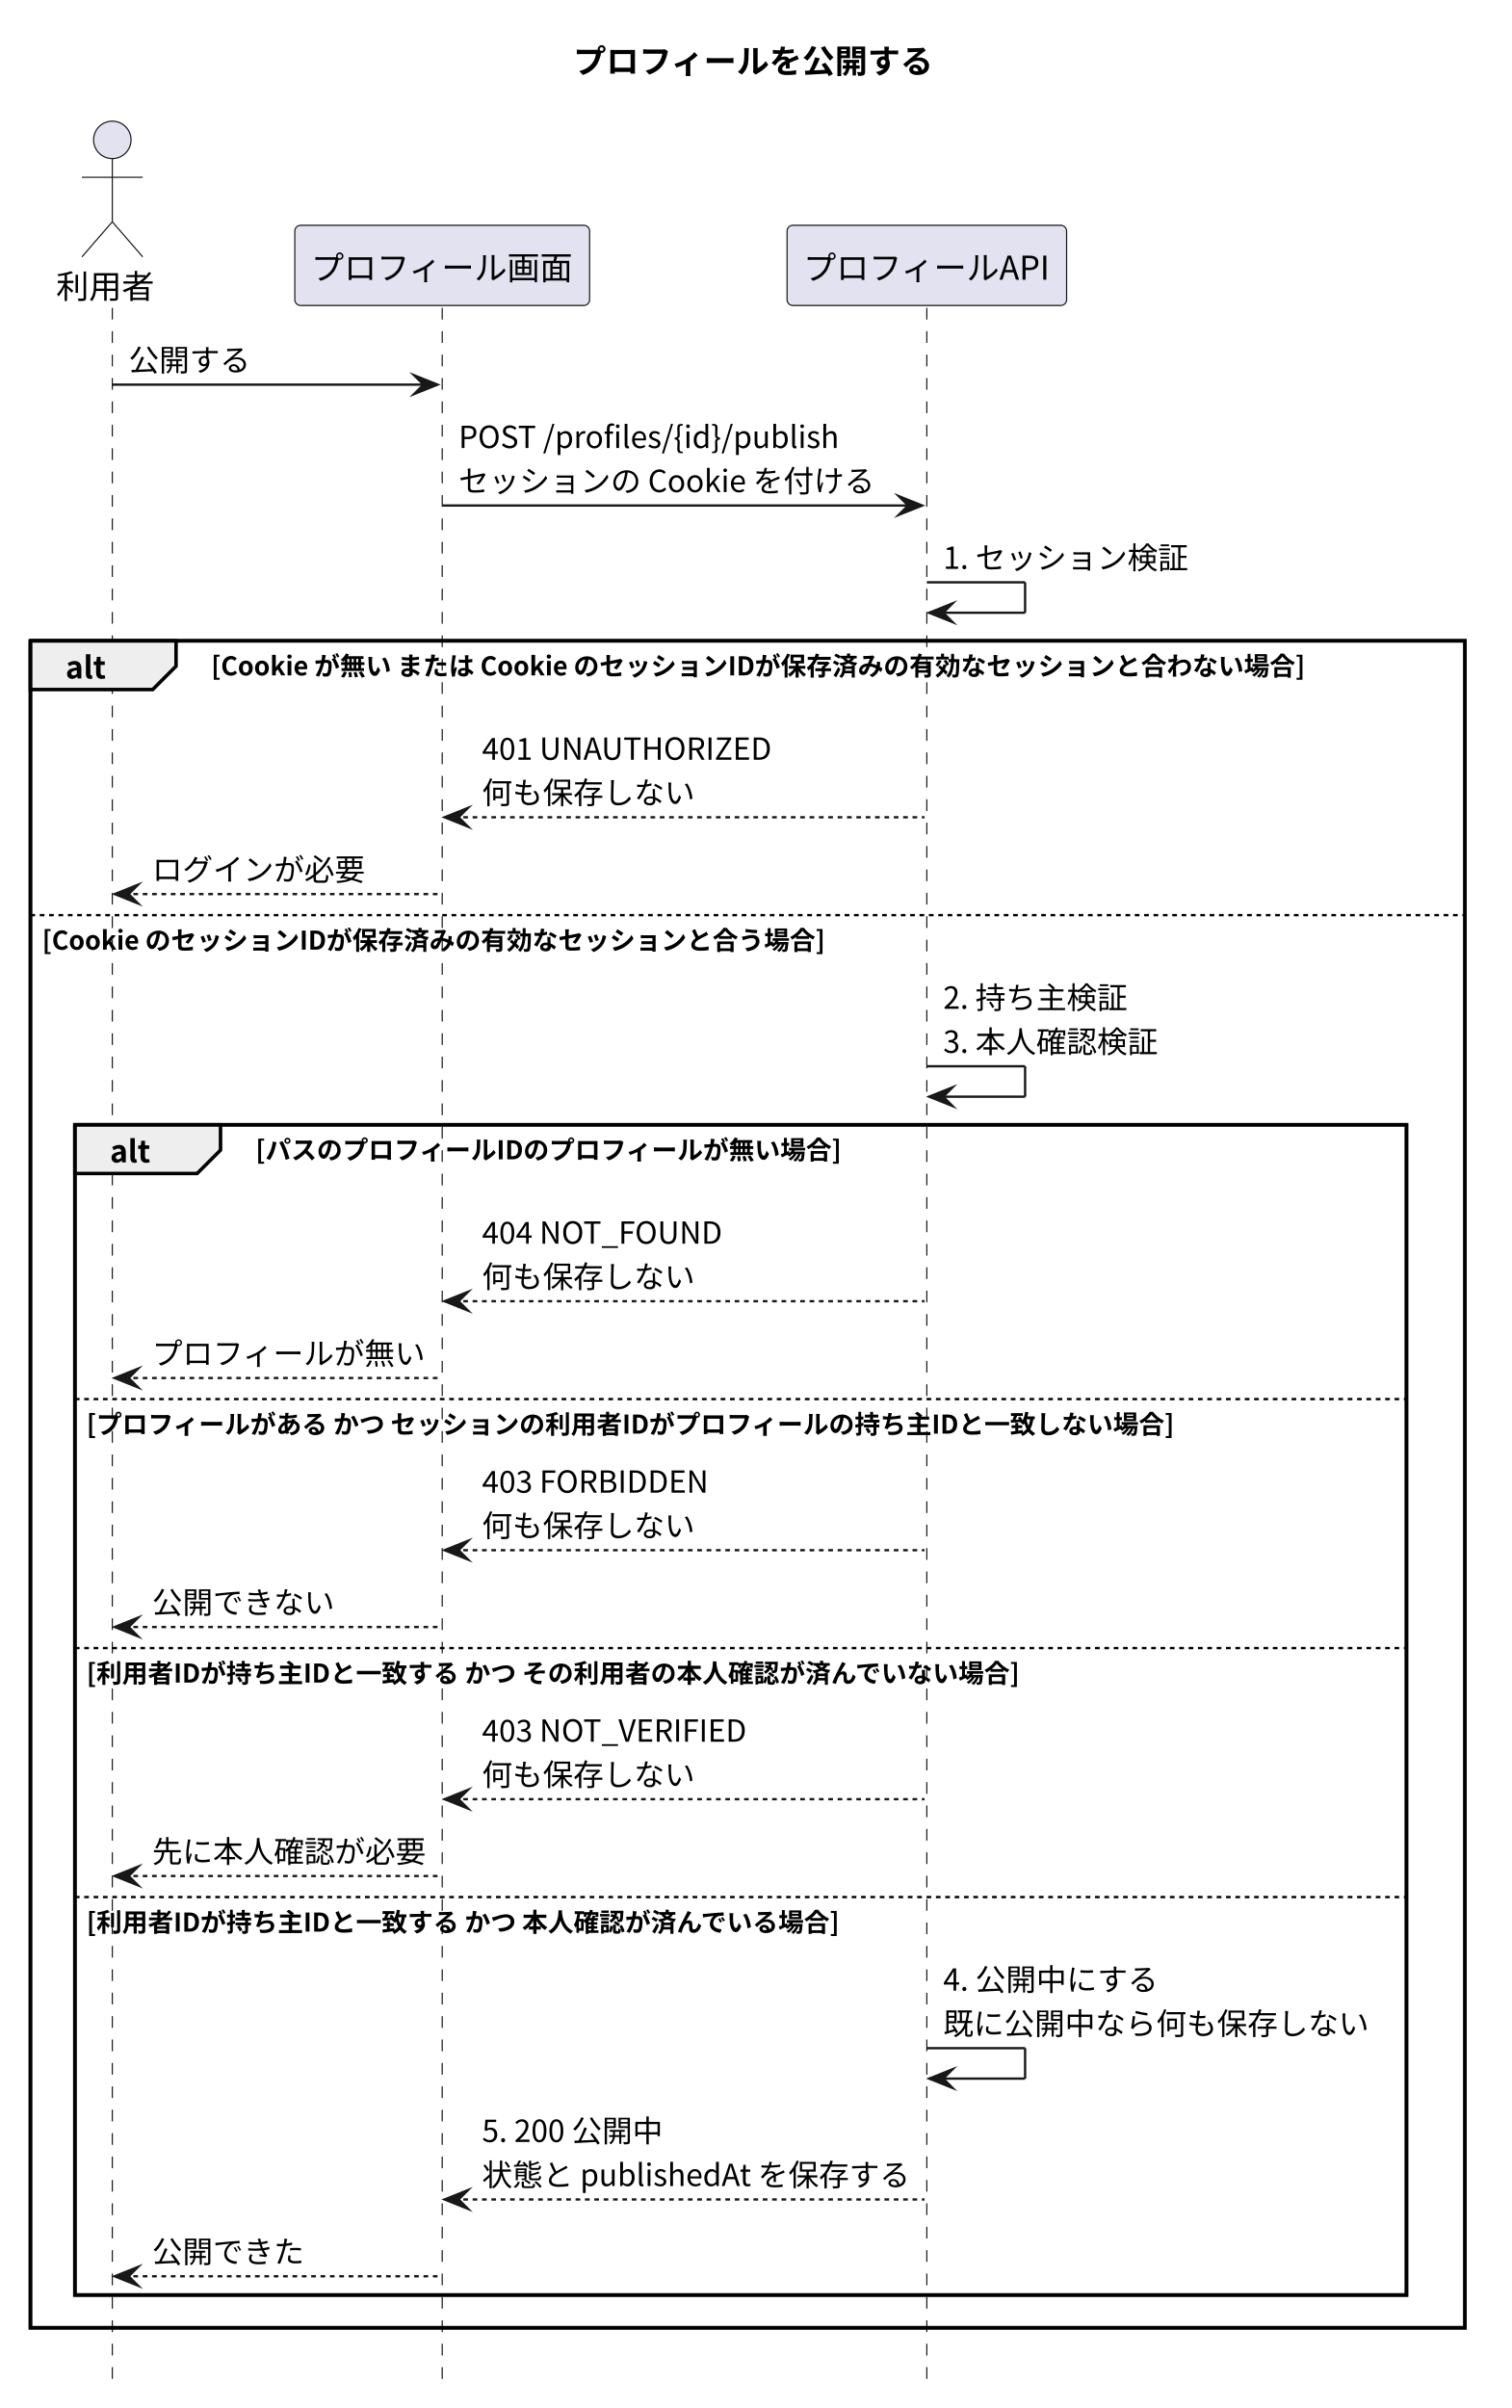
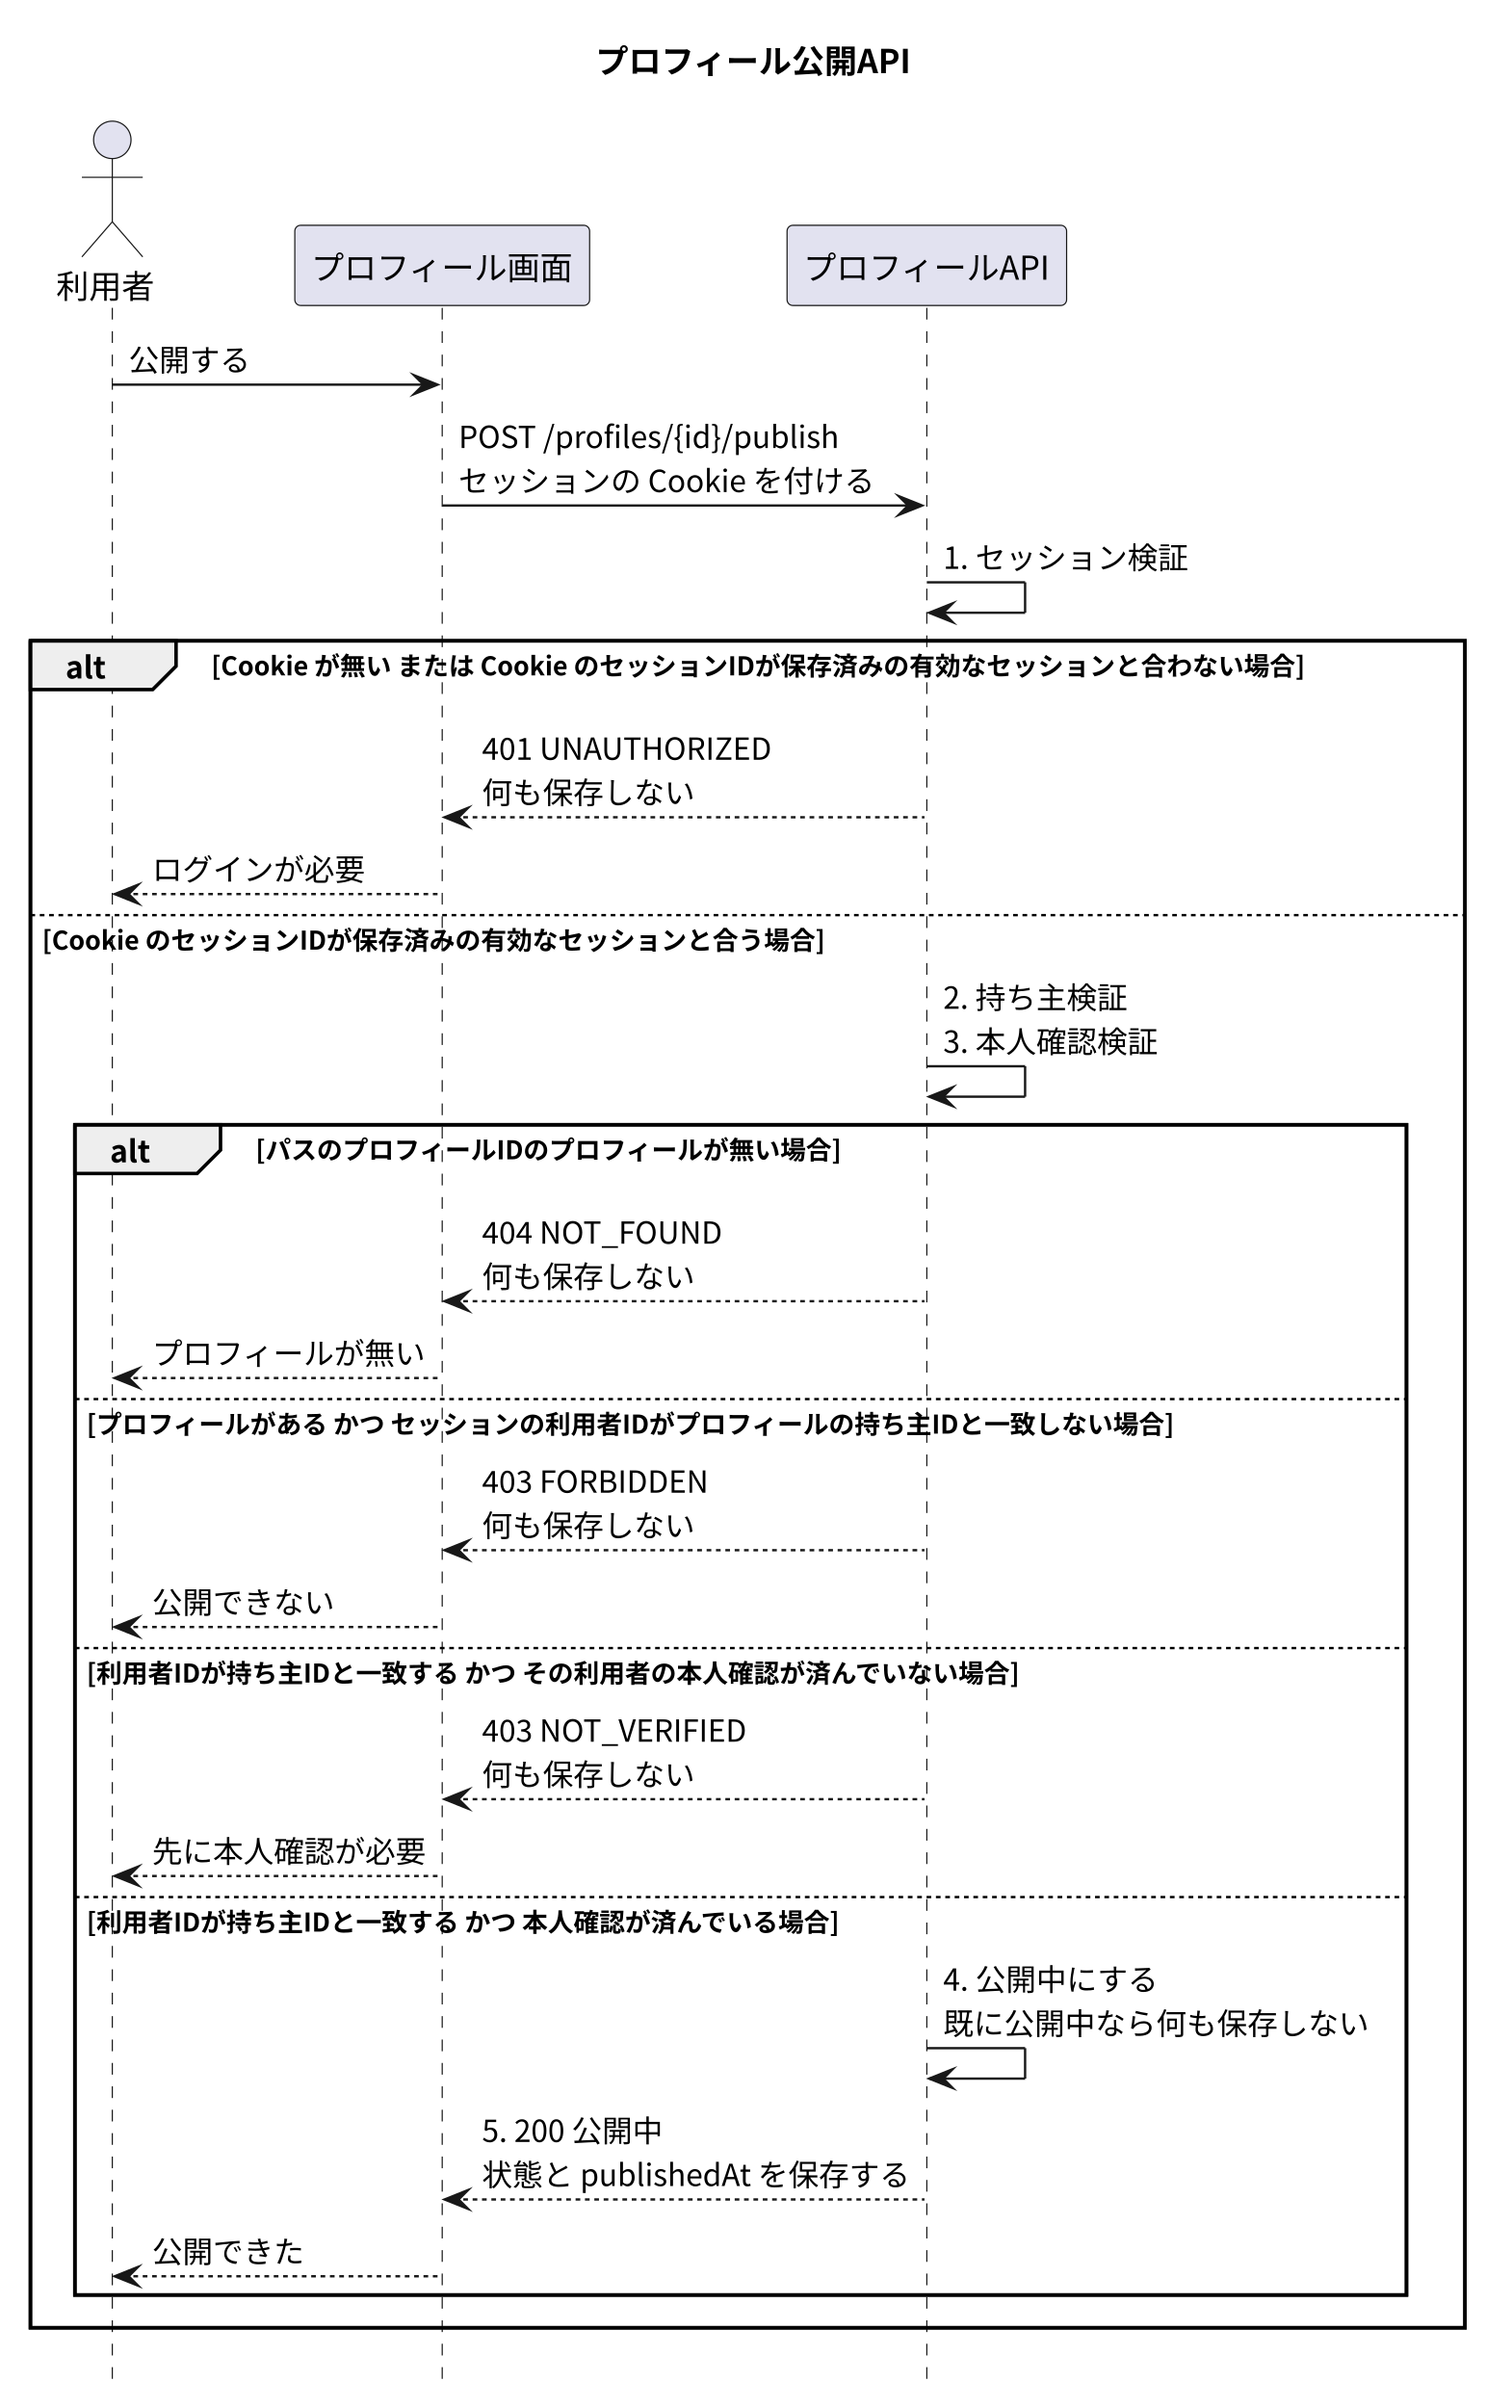
<svg xmlns="http://www.w3.org/2000/svg" version="1.1" data-diagram-type="SEQUENCE" style="width:646px;height:1029px;background:#FFFFFF;" width="646px" height="1029px" viewBox="0 0 646 1029" zoomAndPan="magnify" preserveAspectRatio="none" contentStyleType="text/css">
  <defs />
  <g font-family="sans-serif" lengthAdjust="spacing">
    <g class="title" data-source-line="7">
-       <text x="245.06" y="31.24" fill="#000" font-size="14" textLength="153.999" font-weight="700" font-family="'Noto Sans CJK JP'">プロフィールを公開する</text>
+       <text x="254.594" y="31.24" fill="#000" font-size="14" textLength="134.931" font-weight="700" font-family="'Noto Sans CJK JP'">プロフィール公開API</text>
    </g>
    <rect x="13" y="273.84" width="613.119" height="720.872" fill="none" style="stroke:#000;stroke-width:1.5;" />
    <rect x="32" y="480.64" width="569.119" height="500.072" fill="none" style="stroke:#000;stroke-width:1.5;" />
    <g class="participant-lifeline" data-qualified-name="User" data-entity-uid="part1" id="part1-lifeline" data-source-line="9">
      <g>
        <rect x="44.5" y="131.544" width="8" height="887.168" fill="#000" fill-opacity="0" />
        <line x1="48" y1="131.544" x2="48" y2="1018.712" style="stroke:#181818;stroke-width:0.5;stroke-dasharray:5,5;" />
      </g>
    </g>
    <g class="participant-lifeline" data-qualified-name="Screen" data-entity-uid="part2" id="part2-lifeline" data-source-line="10">
      <g>
        <rect x="185.5" y="131.544" width="8" height="887.168" fill="#000" fill-opacity="0" />
        <line x1="189" y1="131.544" x2="189" y2="1018.712" style="stroke:#181818;stroke-width:0.5;stroke-dasharray:5,5;" />
      </g>
    </g>
    <g class="participant-lifeline" data-qualified-name="API" data-entity-uid="part3" id="part3-lifeline" data-source-line="11">
      <g>
        <rect x="392.618" y="131.544" width="8" height="887.168" fill="#000" fill-opacity="0" />
        <line x1="396.118" y1="131.544" x2="396.118" y2="1018.712" style="stroke:#181818;stroke-width:0.5;stroke-dasharray:5,5;" />
      </g>
    </g>
    <g class="participant participant-head" data-qualified-name="User" data-entity-uid="part1" id="part1-head" data-source-line="9">
      <text x="24" y="127.512" fill="#000" font-size="14" textLength="42" font-family="'Noto Sans CJK JP'">利用者</text>
      <ellipse cx="48" cy="59.772" rx="8" ry="8" fill="#E2E2F0" style="stroke:#181818;stroke-width:0.5;" />
      <path d="M48,67.772 L48,94.772 M35,75.772 L61,75.772 M48,94.772 L35,109.772 M48,94.772 L61,109.772" style="stroke:#181818;stroke-width:0.5;" fill="none" />
    </g>
    <g class="participant participant-head" data-qualified-name="Screen" data-entity-uid="part2" id="part2-head" data-source-line="10">
      <rect x="126" y="96.272" width="126" height="34.272" fill="#E2E2F0" style="stroke:#181818;stroke-width:0.5;" rx="2.5" ry="2.5" />
      <text x="133" y="119.512" fill="#000" font-size="14" textLength="112" font-family="'Noto Sans CJK JP'">プロフィール画面</text>
    </g>
    <g class="participant participant-head" data-qualified-name="API" data-entity-uid="part3" id="part3-head" data-source-line="11">
      <rect x="336.381" y="96.272" width="119.476" height="34.272" fill="#E2E2F0" style="stroke:#181818;stroke-width:0.5;" rx="2.5" ry="2.5" />
      <text x="343.381" y="119.512" fill="#000" font-size="14" textLength="105.476" font-family="'Noto Sans CJK JP'">プロフィールAPI</text>
    </g>
    <g class="message" data-entity-1="part1" data-entity-2="part2" id="msg1" data-source-line="13">
      <polygon points="177,160.368,187,164.368,177,168.368,181,164.368" fill="#181818" style="stroke:#181818;stroke-width:1;stroke-linejoin:miter;stroke-miterlimit:10;" />
      <line x1="48" y1="164.368" x2="183" y2="164.368" style="stroke:#181818;stroke-width:1;" />
      <text x="55" y="158.624" fill="#000" font-size="13" textLength="52" font-family="'Noto Sans CJK JP'">公開する</text>
    </g>
    <g class="message" data-entity-1="part2" data-entity-2="part3" id="msg2" data-source-line="14">
      <polygon points="384.118,212.016,394.118,216.016,384.118,220.016,388.118,216.016" fill="#181818" style="stroke:#181818;stroke-width:1;stroke-linejoin:miter;stroke-miterlimit:10;" />
      <line x1="189" y1="216.016" x2="390.118" y2="216.016" style="stroke:#181818;stroke-width:1;" />
      <text x="196" y="191.448" fill="#000" font-size="13" textLength="163.02" font-family="'Noto Sans CJK JP'">POST /profiles/{id}/publish</text>
      <text x="196" y="210.272" fill="#000" font-size="13" textLength="177.827" font-family="'Noto Sans CJK JP'">セッションの Cookie を付ける</text>
    </g>
    <g class="message" data-entity-1="part3" data-entity-2="part3" id="msg3" data-source-line="15">
      <line x1="396.118" y1="248.84" x2="438.118" y2="248.84" style="stroke:#181818;stroke-width:1;" />
      <line x1="438.118" y1="248.84" x2="438.118" y2="261.84" style="stroke:#181818;stroke-width:1;" />
      <line x1="397.118" y1="261.84" x2="438.118" y2="261.84" style="stroke:#181818;stroke-width:1;" />
      <polygon points="407.118,257.84,397.118,261.84,407.118,265.84,403.118,261.84" fill="#181818" style="stroke:#181818;stroke-width:1;stroke-linejoin:miter;stroke-miterlimit:10;" />
      <text x="403.118" y="243.096" fill="#000" font-size="13" textLength="104.741" font-family="'Noto Sans CJK JP'">1. セッション検証</text>
    </g>
    <path d="M13,273.84 L75.251,273.84 L75.251,284.664 L65.251,294.664 L13,294.664 L13,273.84" style="stroke:#000;stroke-width:1.5;" fill="#EEE" />
    <rect x="13" y="273.84" width="613.119" height="720.872" fill="none" style="stroke:#000;stroke-width:1.5;" />
    <text x="28" y="289.92" fill="#000" font-size="13" textLength="17.251" font-weight="700" font-family="'Noto Sans CJK JP'">alt</text>
    <text x="90.251" y="288.6" fill="#000" font-size="11" textLength="467.519" font-weight="700" font-family="'Noto Sans CJK JP'">[Cookie が無い または Cookie のセッションIDが保存済みの有効なセッションと合わない場合]</text>
    <g class="message" data-entity-1="part3" data-entity-2="part2" id="msg4" data-source-line="17">
      <polygon points="200,345.24,190,349.24,200,353.24,196,349.24" fill="#181818" style="stroke:#181818;stroke-width:1;stroke-linejoin:miter;stroke-miterlimit:10;" />
      <line x1="194" y1="349.24" x2="395.118" y2="349.24" style="stroke:#181818;stroke-width:1;stroke-dasharray:2,2;" />
      <text x="206" y="324.672" fill="#000" font-size="13" textLength="124.007" font-family="'Noto Sans CJK JP'">401 UNAUTHORIZED</text>
      <text x="206" y="343.496" fill="#000" font-size="13" textLength="91" font-family="'Noto Sans CJK JP'">何も保存しない</text>
    </g>
    <g class="message" data-entity-1="part2" data-entity-2="part1" id="msg5" data-source-line="18">
      <polygon points="59,378.064,49,382.064,59,386.064,55,382.064" fill="#181818" style="stroke:#181818;stroke-width:1;stroke-linejoin:miter;stroke-miterlimit:10;" />
      <line x1="53" y1="382.064" x2="188" y2="382.064" style="stroke:#181818;stroke-width:1;stroke-dasharray:2,2;" />
      <text x="65" y="376.32" fill="#000" font-size="13" textLength="91" font-family="'Noto Sans CJK JP'">ログインが必要</text>
    </g>
    <line x1="13" y1="391.064" x2="626.119" y2="391.064" style="stroke:#000;stroke-width:1;stroke-dasharray:2,2;" />
    <text x="18" y="405.824" fill="#000" font-size="11" textLength="334.662" font-weight="700" font-family="'Noto Sans CJK JP'">[Cookie のセッションIDが保存済みの有効なセッションと合う場合]</text>
    <g class="message" data-entity-1="part3" data-entity-2="part3" id="msg6" data-source-line="20">
      <line x1="396.118" y1="455.64" x2="438.118" y2="455.64" style="stroke:#181818;stroke-width:1;" />
      <line x1="438.118" y1="455.64" x2="438.118" y2="468.64" style="stroke:#181818;stroke-width:1;" />
      <line x1="397.118" y1="468.64" x2="438.118" y2="468.64" style="stroke:#181818;stroke-width:1;" />
      <polygon points="407.118,464.64,397.118,468.64,407.118,472.64,403.118,468.64" fill="#181818" style="stroke:#181818;stroke-width:1;stroke-linejoin:miter;stroke-miterlimit:10;" />
      <text x="403.118" y="431.072" fill="#000" font-size="13" textLength="78.741" font-family="'Noto Sans CJK JP'">2. 持ち主検証</text>
      <text x="403.118" y="449.896" fill="#000" font-size="13" textLength="91.741" font-family="'Noto Sans CJK JP'">3. 本人確認検証</text>
    </g>
    <path d="M32,480.64 L94.251,480.64 L94.251,491.464 L84.251,501.464 L32,501.464 L32,480.64" style="stroke:#000;stroke-width:1.5;" fill="#EEE" />
    <rect x="32" y="480.64" width="569.119" height="500.072" fill="none" style="stroke:#000;stroke-width:1.5;" />
    <text x="47" y="496.72" fill="#000" font-size="13" textLength="17.251" font-weight="700" font-family="'Noto Sans CJK JP'">alt</text>
    <text x="109.251" y="495.4" fill="#000" font-size="11" textLength="250.798" font-weight="700" font-family="'Noto Sans CJK JP'">[パスのプロフィールIDのプロフィールが無い場合]</text>
    <g class="message" data-entity-1="part3" data-entity-2="part2" id="msg7" data-source-line="22">
      <polygon points="200,552.04,190,556.04,200,560.04,196,556.04" fill="#181818" style="stroke:#181818;stroke-width:1;stroke-linejoin:miter;stroke-miterlimit:10;" />
      <line x1="194" y1="556.04" x2="395.118" y2="556.04" style="stroke:#181818;stroke-width:1;stroke-dasharray:2,2;" />
      <text x="206" y="531.472" fill="#000" font-size="13" textLength="103.194" font-family="'Noto Sans CJK JP'">404 NOT_FOUND</text>
      <text x="206" y="550.296" fill="#000" font-size="13" textLength="91" font-family="'Noto Sans CJK JP'">何も保存しない</text>
    </g>
    <g class="message" data-entity-1="part2" data-entity-2="part1" id="msg8" data-source-line="23">
      <polygon points="59,584.864,49,588.864,59,592.864,55,588.864" fill="#181818" style="stroke:#181818;stroke-width:1;stroke-linejoin:miter;stroke-miterlimit:10;" />
      <line x1="53" y1="588.864" x2="188" y2="588.864" style="stroke:#181818;stroke-width:1;stroke-dasharray:2,2;" />
      <text x="65" y="583.12" fill="#000" font-size="13" textLength="117" font-family="'Noto Sans CJK JP'">プロフィールが無い</text>
    </g>
    <line x1="32" y1="597.864" x2="601.119" y2="597.864" style="stroke:#000;stroke-width:1;stroke-dasharray:2,2;" />
    <text x="37" y="612.624" fill="#000" font-size="11" textLength="465.275" font-weight="700" font-family="'Noto Sans CJK JP'">[プロフィールがある かつ セッションの利用者IDがプロフィールの持ち主IDと一致しない場合]</text>
    <g class="message" data-entity-1="part3" data-entity-2="part2" id="msg9" data-source-line="25">
      <polygon points="200,658.44,190,662.44,200,666.44,196,662.44" fill="#181818" style="stroke:#181818;stroke-width:1;stroke-linejoin:miter;stroke-miterlimit:10;" />
      <line x1="194" y1="662.44" x2="395.118" y2="662.44" style="stroke:#181818;stroke-width:1;stroke-dasharray:2,2;" />
      <text x="206" y="637.872" fill="#000" font-size="13" textLength="96.928" font-family="'Noto Sans CJK JP'">403 FORBIDDEN</text>
      <text x="206" y="656.696" fill="#000" font-size="13" textLength="91" font-family="'Noto Sans CJK JP'">何も保存しない</text>
    </g>
    <g class="message" data-entity-1="part2" data-entity-2="part1" id="msg10" data-source-line="26">
      <polygon points="59,691.264,49,695.264,59,699.264,55,695.264" fill="#181818" style="stroke:#181818;stroke-width:1;stroke-linejoin:miter;stroke-miterlimit:10;" />
      <line x1="53" y1="695.264" x2="188" y2="695.264" style="stroke:#181818;stroke-width:1;stroke-dasharray:2,2;" />
      <text x="65" y="689.52" fill="#000" font-size="13" textLength="78" font-family="'Noto Sans CJK JP'">公開できない</text>
    </g>
    <line x1="32" y1="704.264" x2="601.119" y2="704.264" style="stroke:#000;stroke-width:1;stroke-dasharray:2,2;" />
    <text x="37" y="719.024" fill="#000" font-size="11" textLength="399.275" font-weight="700" font-family="'Noto Sans CJK JP'">[利用者IDが持ち主IDと一致する かつ その利用者の本人確認が済んでいない場合]</text>
    <g class="message" data-entity-1="part3" data-entity-2="part2" id="msg11" data-source-line="28">
      <polygon points="200,764.84,190,768.84,200,772.84,196,768.84" fill="#181818" style="stroke:#181818;stroke-width:1;stroke-linejoin:miter;stroke-miterlimit:10;" />
      <line x1="194" y1="768.84" x2="395.118" y2="768.84" style="stroke:#181818;stroke-width:1;stroke-dasharray:2,2;" />
      <text x="206" y="744.272" fill="#000" font-size="13" textLength="113.438" font-family="'Noto Sans CJK JP'">403 NOT_VERIFIED</text>
      <text x="206" y="763.096" fill="#000" font-size="13" textLength="91" font-family="'Noto Sans CJK JP'">何も保存しない</text>
    </g>
    <g class="message" data-entity-1="part2" data-entity-2="part1" id="msg12" data-source-line="29">
      <polygon points="59,797.664,49,801.664,59,805.664,55,801.664" fill="#181818" style="stroke:#181818;stroke-width:1;stroke-linejoin:miter;stroke-miterlimit:10;" />
      <line x1="53" y1="801.664" x2="188" y2="801.664" style="stroke:#181818;stroke-width:1;stroke-dasharray:2,2;" />
      <text x="65" y="795.92" fill="#000" font-size="13" textLength="117" font-family="'Noto Sans CJK JP'">先に本人確認が必要</text>
    </g>
    <line x1="32" y1="810.664" x2="601.119" y2="810.664" style="stroke:#000;stroke-width:1;stroke-dasharray:2,2;" />
    <text x="37" y="825.423" fill="#000" font-size="11" textLength="322.276" font-weight="700" font-family="'Noto Sans CJK JP'">[利用者IDが持ち主IDと一致する かつ 本人確認が済んでいる場合]</text>
    <g class="message" data-entity-1="part3" data-entity-2="part3" id="msg13" data-source-line="31">
      <line x1="396.118" y1="875.239" x2="438.118" y2="875.239" style="stroke:#181818;stroke-width:1;" />
      <line x1="438.118" y1="875.239" x2="438.118" y2="888.239" style="stroke:#181818;stroke-width:1;" />
      <line x1="397.118" y1="888.239" x2="438.118" y2="888.239" style="stroke:#181818;stroke-width:1;" />
      <polygon points="407.118,884.239,397.118,888.239,407.118,892.239,403.118,888.239" fill="#181818" style="stroke:#181818;stroke-width:1;stroke-linejoin:miter;stroke-miterlimit:10;" />
      <text x="403.118" y="850.671" fill="#000" font-size="13" textLength="91.741" font-family="'Noto Sans CJK JP'">4. 公開中にする</text>
      <text x="403.118" y="869.495" fill="#000" font-size="13" textLength="182" font-family="'Noto Sans CJK JP'">既に公開中なら何も保存しない</text>
    </g>
    <g class="message" data-entity-1="part3" data-entity-2="part2" id="msg14" data-source-line="32">
      <polygon points="200,935.888,190,939.888,200,943.888,196,939.888" fill="#181818" style="stroke:#181818;stroke-width:1;stroke-linejoin:miter;stroke-miterlimit:10;" />
      <line x1="194" y1="939.888" x2="395.118" y2="939.888" style="stroke:#181818;stroke-width:1;stroke-dasharray:2,2;" />
      <text x="206" y="915.319" fill="#000" font-size="13" textLength="77.298" font-family="'Noto Sans CJK JP'">5. 200 公開中</text>
      <text x="206" y="934.144" fill="#000" font-size="13" textLength="183.118" font-family="'Noto Sans CJK JP'">状態と publishedAt を保存する</text>
    </g>
    <g class="message" data-entity-1="part2" data-entity-2="part1" id="msg15" data-source-line="33">
      <polygon points="59,968.712,49,972.712,59,976.712,55,972.712" fill="#181818" style="stroke:#181818;stroke-width:1;stroke-linejoin:miter;stroke-miterlimit:10;" />
      <line x1="53" y1="972.712" x2="188" y2="972.712" style="stroke:#181818;stroke-width:1;stroke-dasharray:2,2;" />
      <text x="65" y="966.968" fill="#000" font-size="13" textLength="65" font-family="'Noto Sans CJK JP'">公開できた</text>
    </g>
  </g>
</svg>
